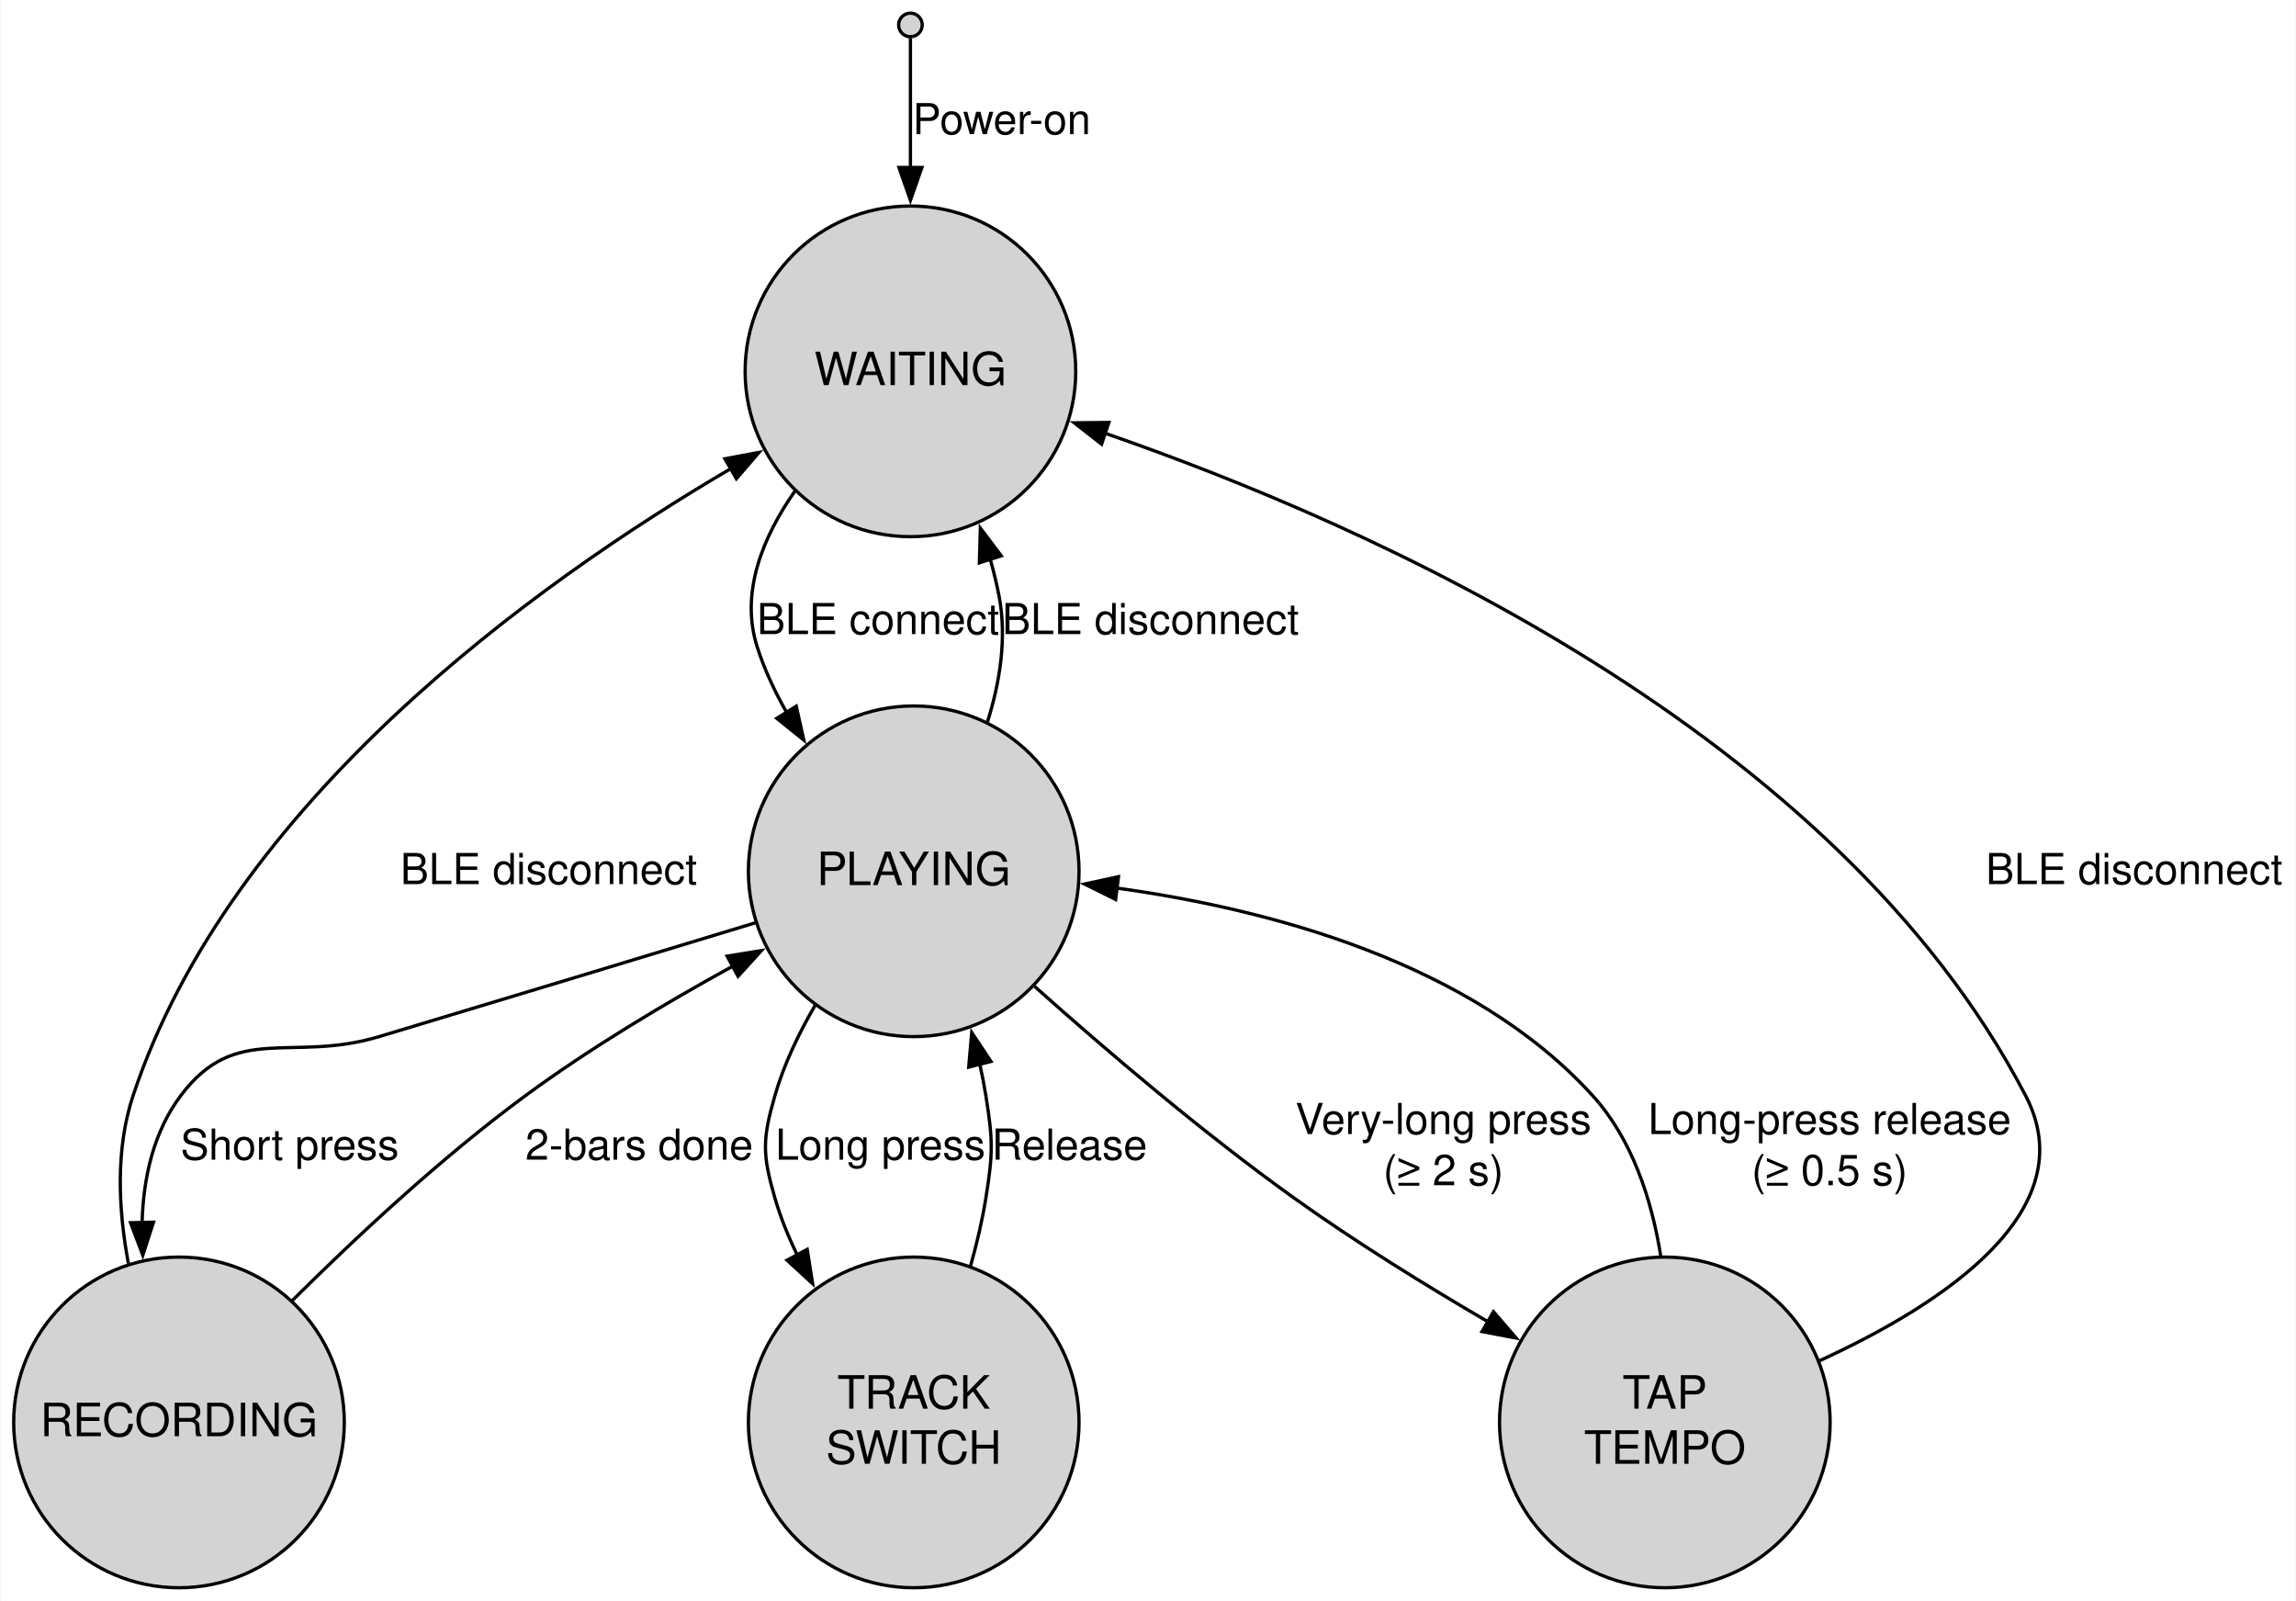
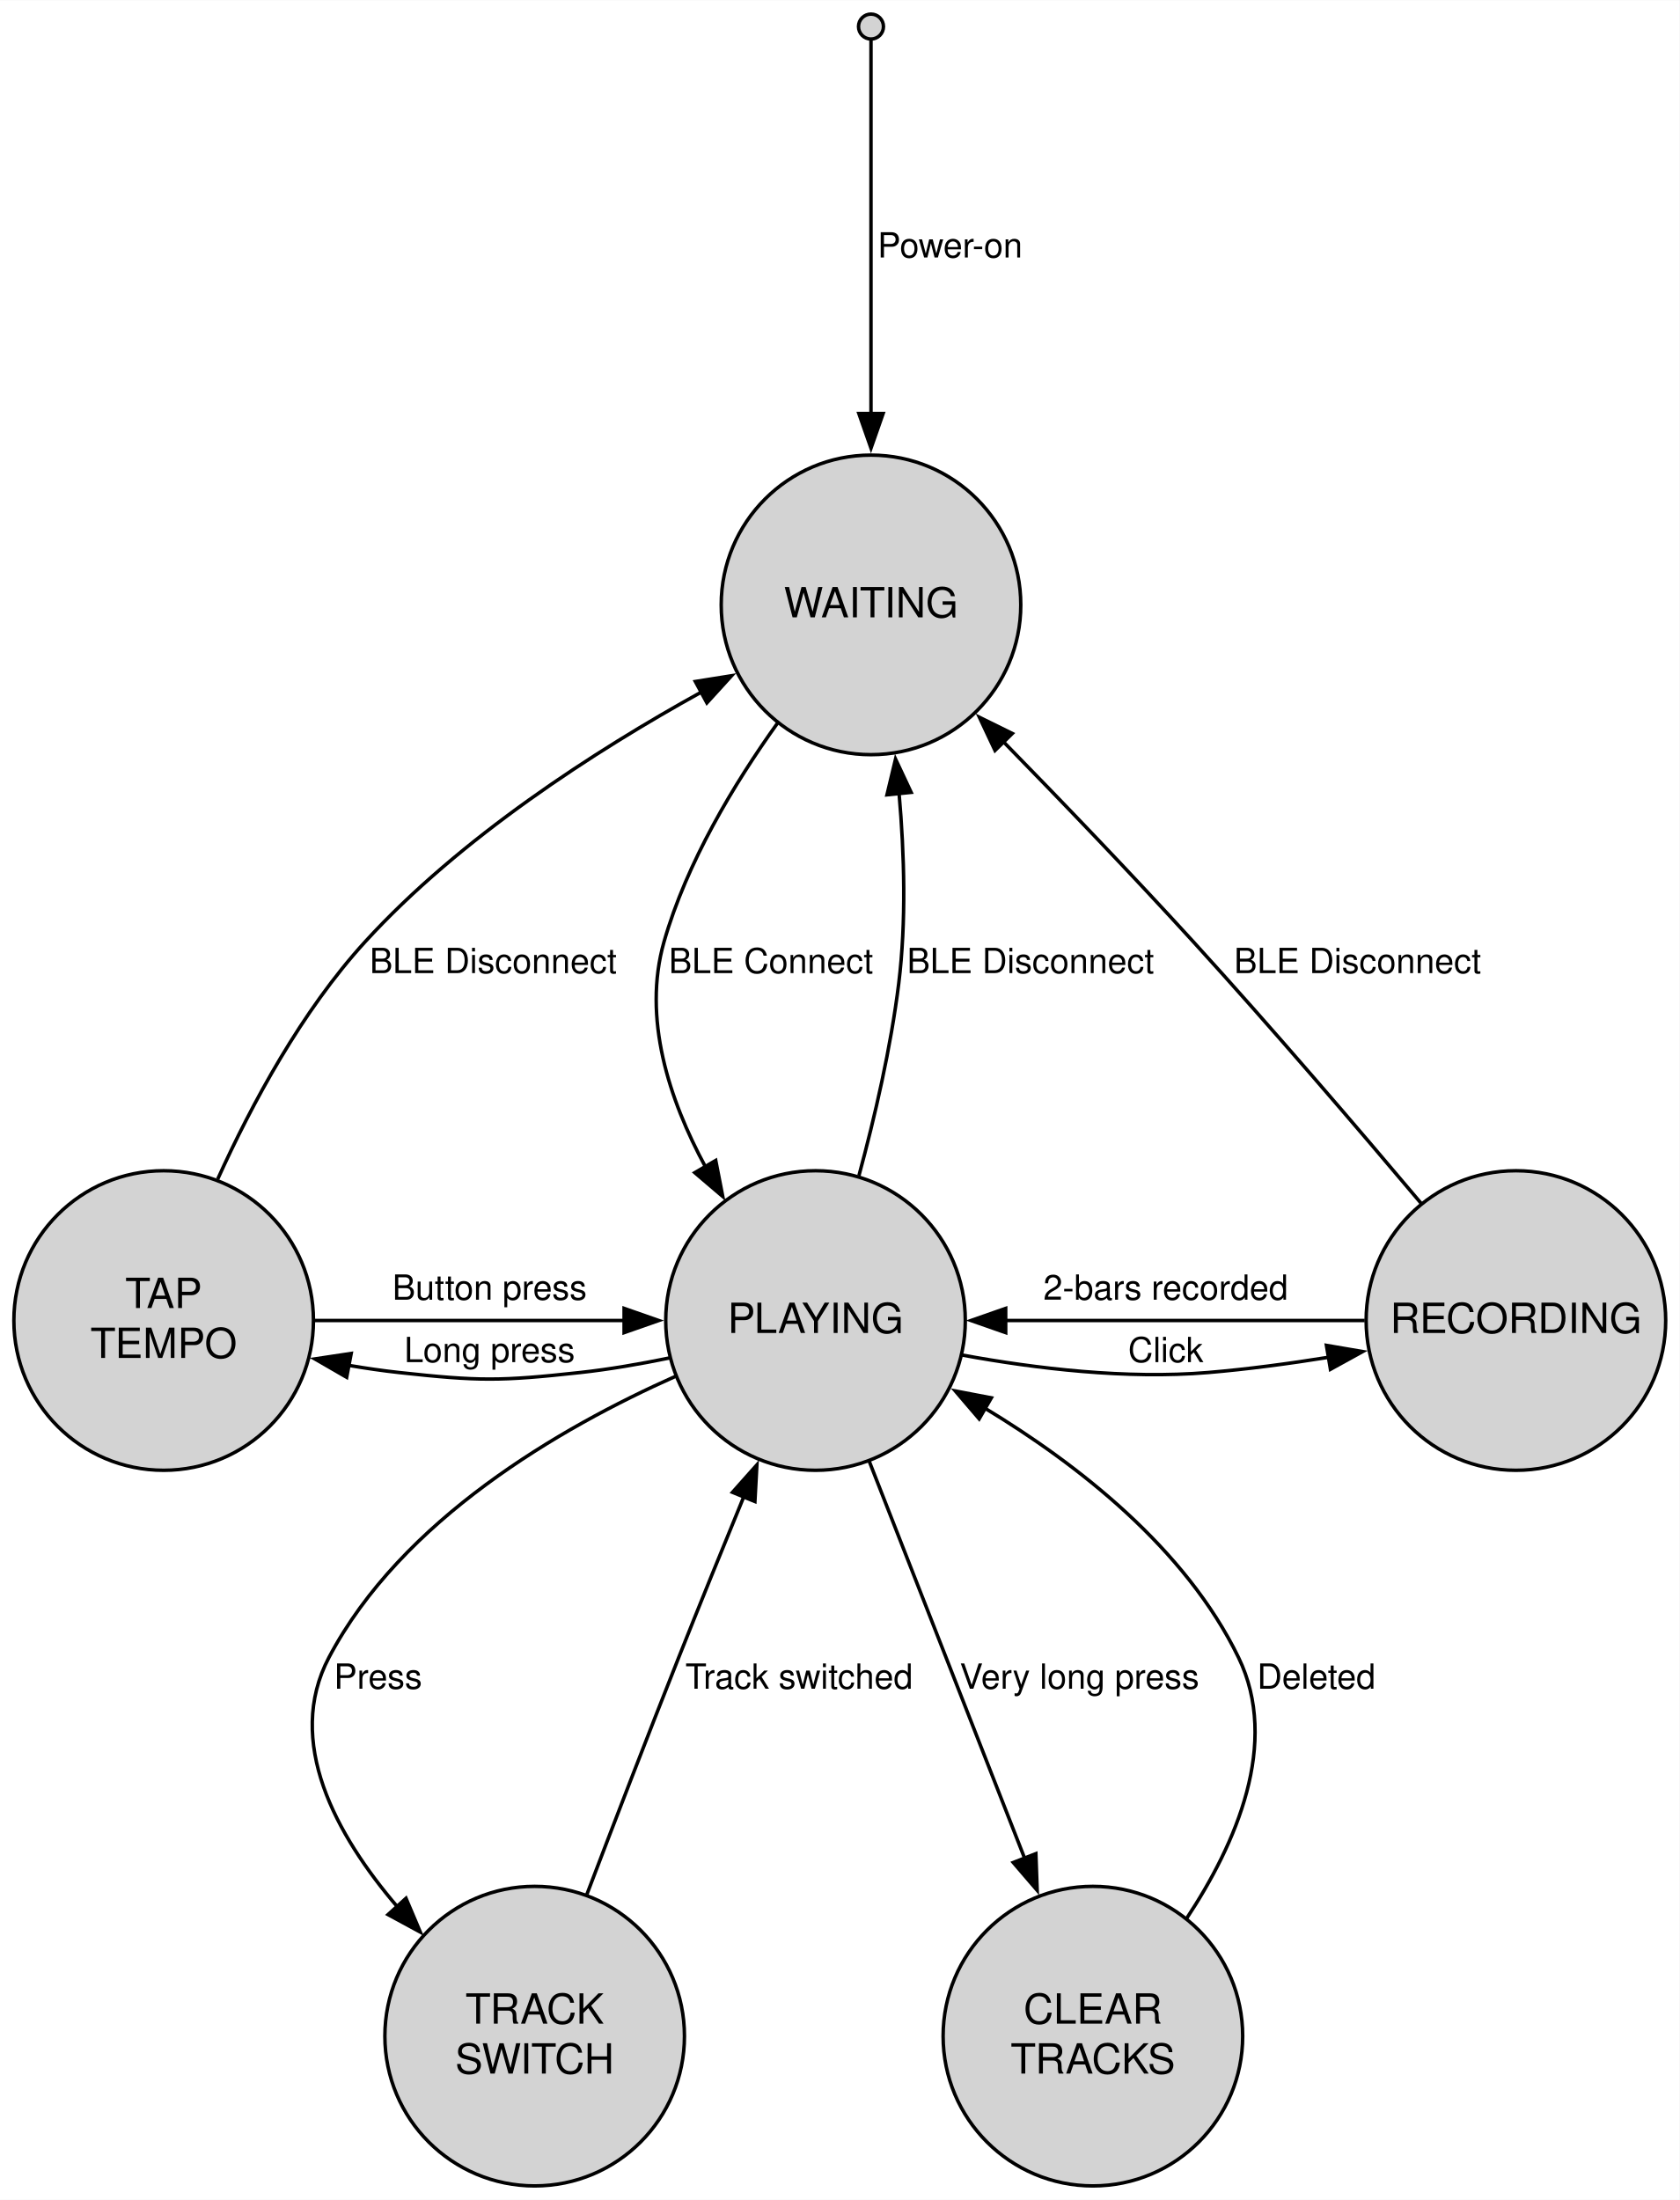
- <svg xmlns="http://www.w3.org/2000/svg" width="700pt" height="488pt" viewBox="0.00 0.00 699.66 488.00">
-   <g id="graph0" class="graph" transform="scale(1 1) rotate(0) translate(4 484)">
-     <polygon fill="white" stroke="none" points="-4,4 -4,-484 695.66,-484 695.66,4 -4,4" />
+ <svg xmlns="http://www.w3.org/2000/svg" width="484pt" height="634pt" viewBox="0.00 0.00 484.40 634.40">
+   <g id="graph0" class="graph" transform="scale(1 1) rotate(0) translate(4 630.4)">
+     <polygon fill="white" stroke="none" points="-4,4 -4,-630.4 480.4,-630.4 480.4,4 -4,4" />
    <g id="node1" class="node">
-       <ellipse fill="lightgray" stroke="black" cx="273.4" cy="-476.4" rx="3.6" ry="3.6" />
+       <ellipse fill="lightgray" stroke="black" cx="247.2" cy="-622.8" rx="3.6" ry="3.6" />
    </g>
    <g id="node2" class="node">
-       <ellipse fill="lightgray" stroke="black" cx="273.4" cy="-370.8" rx="50.4" ry="50.4" />
-       <text text-anchor="middle" x="273.4" y="-366.6" font-family="Helvetica,sans-Serif" font-size="14.00">WAITING</text>
+       <ellipse fill="lightgray" stroke="black" cx="247.2" cy="-456" rx="43.2" ry="43.2" />
+       <text text-anchor="middle" x="247.2" y="-452.4" font-family="Helvetica,sans-Serif" font-size="12.00">WAITING</text>
    </g>
    <g id="edge1" class="edge">
-       <path fill="none" stroke="black" d="M273.4,-472.41C273.4,-466.02 273.4,-450.17 273.4,-432.9" />
-       <polygon fill="black" stroke="black" points="276.9,-432.95 273.4,-422.95 269.9,-432.95 276.9,-432.95" />
-       <text text-anchor="middle" x="301.22" y="-443.1" font-family="Helvetica,sans-Serif" font-size="13.00">Power-on</text>
+       <path fill="none" stroke="black" d="M247.2,-618.94C247.2,-606.16 247.2,-553.11 247.2,-511.17" />
+       <polygon fill="black" stroke="black" points="250.7,-511.19 247.2,-501.19 243.7,-511.19 250.7,-511.19" />
+       <text text-anchor="middle" x="269.99" y="-556.2" font-family="Helvetica,sans-Serif" font-size="10.00"> Power-on</text>
+     </g>
+     <g id="node6" class="node">
+       <ellipse fill="lightgray" stroke="black" cx="231.2" cy="-249.6" rx="43.2" ry="43.2" />
+       <text text-anchor="middle" x="231.2" y="-246" font-family="Helvetica,sans-Serif" font-size="12.00">PLAYING</text>
+     </g>
+     <g id="edge2" class="edge">
+       <path fill="none" stroke="black" d="M220.34,-422.04C207.71,-404.42 194.02,-381.67 187.5,-358.8 181.25,-336.9 188.92,-313.37 199.48,-293.87" />
+       <polygon fill="black" stroke="black" points="202.42,-295.77 204.45,-285.37 196.38,-292.24 202.42,-295.77" />
+       <text text-anchor="middle" x="218.35" y="-349.8" font-family="Helvetica,sans-Serif" font-size="10.00"> BLE Connect</text>
    </g>
    <g id="node3" class="node">
-       <ellipse fill="lightgray" stroke="black" cx="274.4" cy="-218.4" rx="50.4" ry="50.4" />
-       <text text-anchor="middle" x="274.4" y="-214.2" font-family="Helvetica,sans-Serif" font-size="14.00">PLAYING</text>
+       <ellipse fill="lightgray" stroke="black" cx="150.2" cy="-43.2" rx="43.2" ry="43.2" />
+       <text text-anchor="middle" x="150.2" y="-46.8" font-family="Helvetica,sans-Serif" font-size="12.00">TRACK</text>
+       <text text-anchor="middle" x="150.2" y="-32.4" font-family="Helvetica,sans-Serif" font-size="12.00">SWITCH</text>
    </g>
-     <g id="edge2" class="edge">
-       <path fill="none" stroke="black" d="M238.32,-334.5C228.33,-320.28 221.42,-303.34 226.68,-286.8 228.85,-279.99 231.99,-273.27 235.63,-266.87" />
-       <polygon fill="black" stroke="black" points="238.59,-268.73 240.9,-258.39 232.65,-265.03 238.59,-268.73" />
-       <text text-anchor="middle" x="263.54" y="-290.7" font-family="Helvetica,sans-Serif" font-size="13.00">BLE connect</text>
+     <g id="edge10" class="edge">
+       <path fill="none" stroke="black" d="M165.27,-84.11C173.06,-104.57 182.79,-129.86 191.74,-152.4 197.74,-167.52 204.41,-183.92 210.53,-198.82" />
+       <polygon fill="black" stroke="black" points="207.25,-200.05 214.29,-207.97 213.72,-197.39 207.25,-200.05" />
+       <text text-anchor="middle" x="226.47" y="-143.4" font-family="Helvetica,sans-Serif" font-size="10.00"> Track switched</text>
+     </g>
+     <g id="node4" class="node">
+       <ellipse fill="lightgray" stroke="black" cx="311.2" cy="-43.2" rx="43.2" ry="43.2" />
+       <text text-anchor="middle" x="311.2" y="-46.8" font-family="Helvetica,sans-Serif" font-size="12.00">CLEAR</text>
+       <text text-anchor="middle" x="311.2" y="-32.4" font-family="Helvetica,sans-Serif" font-size="12.00">TRACKS</text>
+     </g>
+     <g id="edge13" class="edge">
+       <path fill="none" stroke="black" d="M338.12,-76.98C352.56,-98.75 365.16,-127.74 353.2,-152.4 337.95,-183.85 306.88,-208.11 279.91,-224.4" />
+       <polygon fill="black" stroke="black" points="278.4,-221.23 271.51,-229.28 281.91,-227.29 278.4,-221.23" />
+       <text text-anchor="middle" x="375.63" y="-143.4" font-family="Helvetica,sans-Serif" font-size="10.00"> Deleted</text>
+     </g>
+     <g id="node5" class="node">
+       <ellipse fill="lightgray" stroke="black" cx="43.2" cy="-249.6" rx="43.2" ry="43.2" />
+       <text text-anchor="middle" x="43.2" y="-253.2" font-family="Helvetica,sans-Serif" font-size="12.00">TAP</text>
+       <text text-anchor="middle" x="43.2" y="-238.8" font-family="Helvetica,sans-Serif" font-size="12.00">TEMPO</text>
+     </g>
+     <g id="edge11" class="edge">
+       <path fill="none" stroke="black" d="M58.78,-290.37C68.69,-312.24 83.08,-338.89 101.27,-358.8 128.76,-388.89 167.58,-413.89 198.27,-430.85" />
+       <polygon fill="black" stroke="black" points="196.54,-433.9 207,-435.57 199.87,-427.74 196.54,-433.9" />
+       <text text-anchor="middle" x="138.24" y="-349.8" font-family="Helvetica,sans-Serif" font-size="10.00"> BLE Disconnect</text>
+     </g>
+     <g id="edge12" class="edge">
+       <path fill="none" stroke="black" d="M86.8,-249.6C113.4,-249.6 147.64,-249.6 176.11,-249.6" />
+       <polygon fill="black" stroke="black" points="175.99,-253.1 185.99,-249.6 175.99,-246.1 175.99,-253.1" />
+       <text text-anchor="middle" x="137.2" y="-255.6" font-family="Helvetica,sans-Serif" font-size="10.00"> Button press</text>
    </g>
    <g id="edge3" class="edge">
-       <path fill="none" stroke="black" d="M296.82,-263.72C300.73,-276.1 302.86,-289.65 300.4,-302.4 299.67,-306.17 298.74,-309.99 297.66,-313.8" />
-       <polygon fill="black" stroke="black" points="294.42,-312.43 294.72,-323.02 301.09,-314.56 294.42,-312.43" />
-       <text text-anchor="middle" x="346.62" y="-290.7" font-family="Helvetica,sans-Serif" font-size="13.00">BLE disconnect</text>
+       <path fill="none" stroke="black" d="M243.72,-291.38C248.31,-308.34 252.93,-328.35 255.2,-346.8 257.38,-364.58 256.84,-384.09 255.3,-401.58" />
+       <polygon fill="black" stroke="black" points="251.81,-401.22 254.28,-411.53 258.78,-401.93 251.81,-401.22" />
+       <text text-anchor="middle" x="293.21" y="-349.8" font-family="Helvetica,sans-Serif" font-size="10.00"> BLE Disconnect</text>
    </g>
-     <g id="node4" class="node">
-       <ellipse fill="lightgray" stroke="black" cx="50.4" cy="-50.4" rx="50.4" ry="50.4" />
-       <text text-anchor="middle" x="50.4" y="-46.2" font-family="Helvetica,sans-Serif" font-size="14.00">RECORDING</text>
+     <g id="edge5" class="edge">
+       <path fill="none" stroke="black" d="M190.9,-233.54C157.34,-218.59 111.79,-192.12 90.86,-152.4 78.13,-128.24 92.78,-101.32 110.71,-80.38" />
+       <polygon fill="black" stroke="black" points="113.09,-82.96 117.22,-73.21 107.91,-78.26 113.09,-82.96" />
+       <text text-anchor="middle" x="105.03" y="-143.4" font-family="Helvetica,sans-Serif" font-size="10.00"> Press</text>
+     </g>
+     <g id="edge7" class="edge">
+       <path fill="none" stroke="black" d="M246.62,-209.19C259.42,-176.49 277.7,-129.8 291.54,-94.42" />
+       <polygon fill="black" stroke="black" points="294.75,-95.83 295.13,-85.25 288.23,-93.28 294.75,-95.83" />
+       <text text-anchor="middle" x="307.33" y="-143.4" font-family="Helvetica,sans-Serif" font-size="10.00"> Very long press</text>
    </g>
    <g id="edge6" class="edge">
-       <path fill="none" stroke="black" d="M226.28,-202.75C193.83,-192.88 150.06,-179.61 111.4,-168 84.54,-159.93 67.75,-172.44 50.93,-150 42.58,-138.87 39.48,-124.87 39.14,-110.94" />
-       <polygon fill="black" stroke="black" points="42.63,-111.44 39.37,-101.36 35.63,-111.27 42.63,-111.44" />
-       <text text-anchor="middle" x="84.16" y="-130.5" font-family="Helvetica,sans-Serif" font-size="13.00">Short press</text>
+       <path fill="none" stroke="black" d="M189.08,-238.8C180.61,-237.05 171.73,-235.52 163.33,-234.6 140.24,-232.08 134.16,-232.08 111.07,-234.6 106.35,-235.12 101.47,-235.83 96.6,-236.66" />
+       <polygon fill="black" stroke="black" points="95.98,-233.22 86.81,-238.52 97.29,-240.1 95.98,-233.22" />
+       <text text-anchor="middle" x="137.2" y="-237.6" font-family="Helvetica,sans-Serif" font-size="10.00"> Long press</text>
    </g>
-     <g id="node5" class="node">
-       <ellipse fill="lightgray" stroke="black" cx="274.4" cy="-50.4" rx="50.4" ry="50.4" />
-       <text text-anchor="middle" x="274.4" y="-54.6" font-family="Helvetica,sans-Serif" font-size="14.00">TRACK</text>
-       <text text-anchor="middle" x="274.4" y="-37.8" font-family="Helvetica,sans-Serif" font-size="14.00">SWITCH</text>
+     <g id="node7" class="node">
+       <ellipse fill="lightgray" stroke="black" cx="433.2" cy="-249.6" rx="43.2" ry="43.2" />
+       <text text-anchor="middle" x="433.2" y="-246" font-family="Helvetica,sans-Serif" font-size="12.00">RECORDING</text>
+     </g>
+     <g id="edge4" class="edge">
+       <path fill="none" stroke="black" d="M273.57,-239.62C294.79,-235.73 320.91,-232.63 344.42,-234.6 355.75,-235.55 367.81,-237.17 379.28,-239.01" />
+       <polygon fill="black" stroke="black" points="378.55,-242.43 388.99,-240.64 379.71,-235.53 378.55,-242.43" />
+       <text text-anchor="middle" x="332.2" y="-237.6" font-family="Helvetica,sans-Serif" font-size="10.00"> Click</text>
    </g>
    <g id="edge8" class="edge">
-       <path fill="none" stroke="black" d="M244.29,-177.45C239.26,-168.81 234.79,-159.43 232.08,-150 228.24,-136.67 228.24,-132.13 232.08,-118.8 233.78,-112.91 236.16,-107.03 238.93,-101.35" />
-       <polygon fill="black" stroke="black" points="241.93,-103.15 243.58,-92.69 235.77,-99.85 241.93,-103.15" />
-       <text text-anchor="middle" x="264.24" y="-130.5" font-family="Helvetica,sans-Serif" font-size="13.00">Long press</text>
-     </g>
-     <g id="node6" class="node">
-       <ellipse fill="lightgray" stroke="black" cx="503.4" cy="-50.4" rx="50.4" ry="50.4" />
-       <text text-anchor="middle" x="503.4" y="-54.6" font-family="Helvetica,sans-Serif" font-size="14.00">TAP</text>
-       <text text-anchor="middle" x="503.4" y="-37.8" font-family="Helvetica,sans-Serif" font-size="14.00">TEMPO</text>
-     </g>
-     <g id="edge10" class="edge">
-       <path fill="none" stroke="black" d="M311.23,-183.33C333.41,-163.52 362.64,-138.64 390.36,-118.8 409.03,-105.44 430.46,-92.18 449.61,-81.01" />
-       <polygon fill="black" stroke="black" points="451.16,-84.15 458.07,-76.12 447.66,-78.09 451.16,-84.15" />
-       <text text-anchor="middle" x="435.88" y="-138.3" font-family="Helvetica,sans-Serif" font-size="13.00">Very-long press</text>
-       <text text-anchor="middle" x="435.88" y="-122.7" font-family="Helvetica,sans-Serif" font-size="13.00">(≥ 2 s)</text>
-     </g>
-     <g id="edge4" class="edge">
-       <path fill="none" stroke="black" d="M34.98,-98.84C31.88,-115.33 31.01,-133.76 36.4,-150 66.05,-239.3 158.52,-305.91 218.81,-341.25" />
-       <polygon fill="black" stroke="black" points="216.84,-344.15 227.25,-346.1 220.33,-338.08 216.84,-344.15" />
-       <text text-anchor="middle" x="163.13" y="-214.5" font-family="Helvetica,sans-Serif" font-size="13.00">BLE disconnect</text>
-     </g>
-     <g id="edge7" class="edge">
-       <path fill="none" stroke="black" d="M84.75,-87.36C104.58,-107.09 130.56,-131.27 156.02,-150 175.75,-164.51 198.88,-178.31 219.45,-189.6" />
-       <polygon fill="black" stroke="black" points="217.51,-192.54 227.97,-194.22 220.84,-186.38 217.51,-192.54" />
-       <text text-anchor="middle" x="190.71" y="-130.5" font-family="Helvetica,sans-Serif" font-size="13.00">2-bars done</text>
+       <path fill="none" stroke="black" d="M406.01,-283.22C387.72,-304.92 362.9,-333.91 340.2,-358.8 322.42,-378.3 302.11,-399.44 285.01,-416.92" />
+       <polygon fill="black" stroke="black" points="282.97,-414.01 278.46,-423.59 287.96,-418.91 282.97,-414.01" />
+       <text text-anchor="middle" x="387.53" y="-349.8" font-family="Helvetica,sans-Serif" font-size="10.00"> BLE Disconnect</text>
    </g>
    <g id="edge9" class="edge">
-       <path fill="none" stroke="black" d="M291.72,-98.07C293.66,-104.94 295.32,-111.99 296.4,-118.8 298.58,-132.49 298.58,-136.31 296.4,-150 295.89,-153.19 295.26,-156.44 294.53,-159.69" />
-       <polygon fill="black" stroke="black" points="291.17,-158.71 292.09,-169.26 297.95,-160.43 291.17,-158.71" />
-       <text text-anchor="middle" x="321.88" y="-130.5" font-family="Helvetica,sans-Serif" font-size="13.00">Release</text>
-     </g>
-     <g id="edge5" class="edge">
-       <path fill="none" stroke="black" d="M550.56,-69.2C588.14,-86.41 631.65,-114.97 613.4,-150 555.51,-261.11 413.4,-324.05 332.42,-352.04" />
-       <polygon fill="black" stroke="black" points="331.68,-348.59 323.33,-355.11 333.92,-355.22 331.68,-348.59" />
-       <text text-anchor="middle" x="646.49" y="-214.5" font-family="Helvetica,sans-Serif" font-size="13.00">BLE disconnect</text>
-     </g>
-     <g id="edge11" class="edge">
-       <path fill="none" stroke="black" d="M502.16,-101.14C499.37,-118.42 493.43,-136.76 481.4,-150 444.41,-190.69 382.6,-206.9 336.13,-213.31" />
-       <polygon fill="black" stroke="black" points="335.96,-209.81 326.47,-214.52 336.83,-216.75 335.96,-209.81" />
-       <text text-anchor="middle" x="553.63" y="-138.3" font-family="Helvetica,sans-Serif" font-size="13.00">Long-press release</text>
-       <text text-anchor="middle" x="553.63" y="-122.7" font-family="Helvetica,sans-Serif" font-size="13.00">(≥ 0.5 s)</text>
+       <path fill="none" stroke="black" d="M389.59,-249.6C359.14,-249.6 318.28,-249.6 285.69,-249.6" />
+       <polygon fill="black" stroke="black" points="286.05,-246.1 276.05,-249.6 286.05,-253.1 286.05,-246.1" />
+       <text text-anchor="middle" x="332.2" y="-255.6" font-family="Helvetica,sans-Serif" font-size="10.00"> 2-bars recorded</text>
    </g>
  </g>
</svg>
